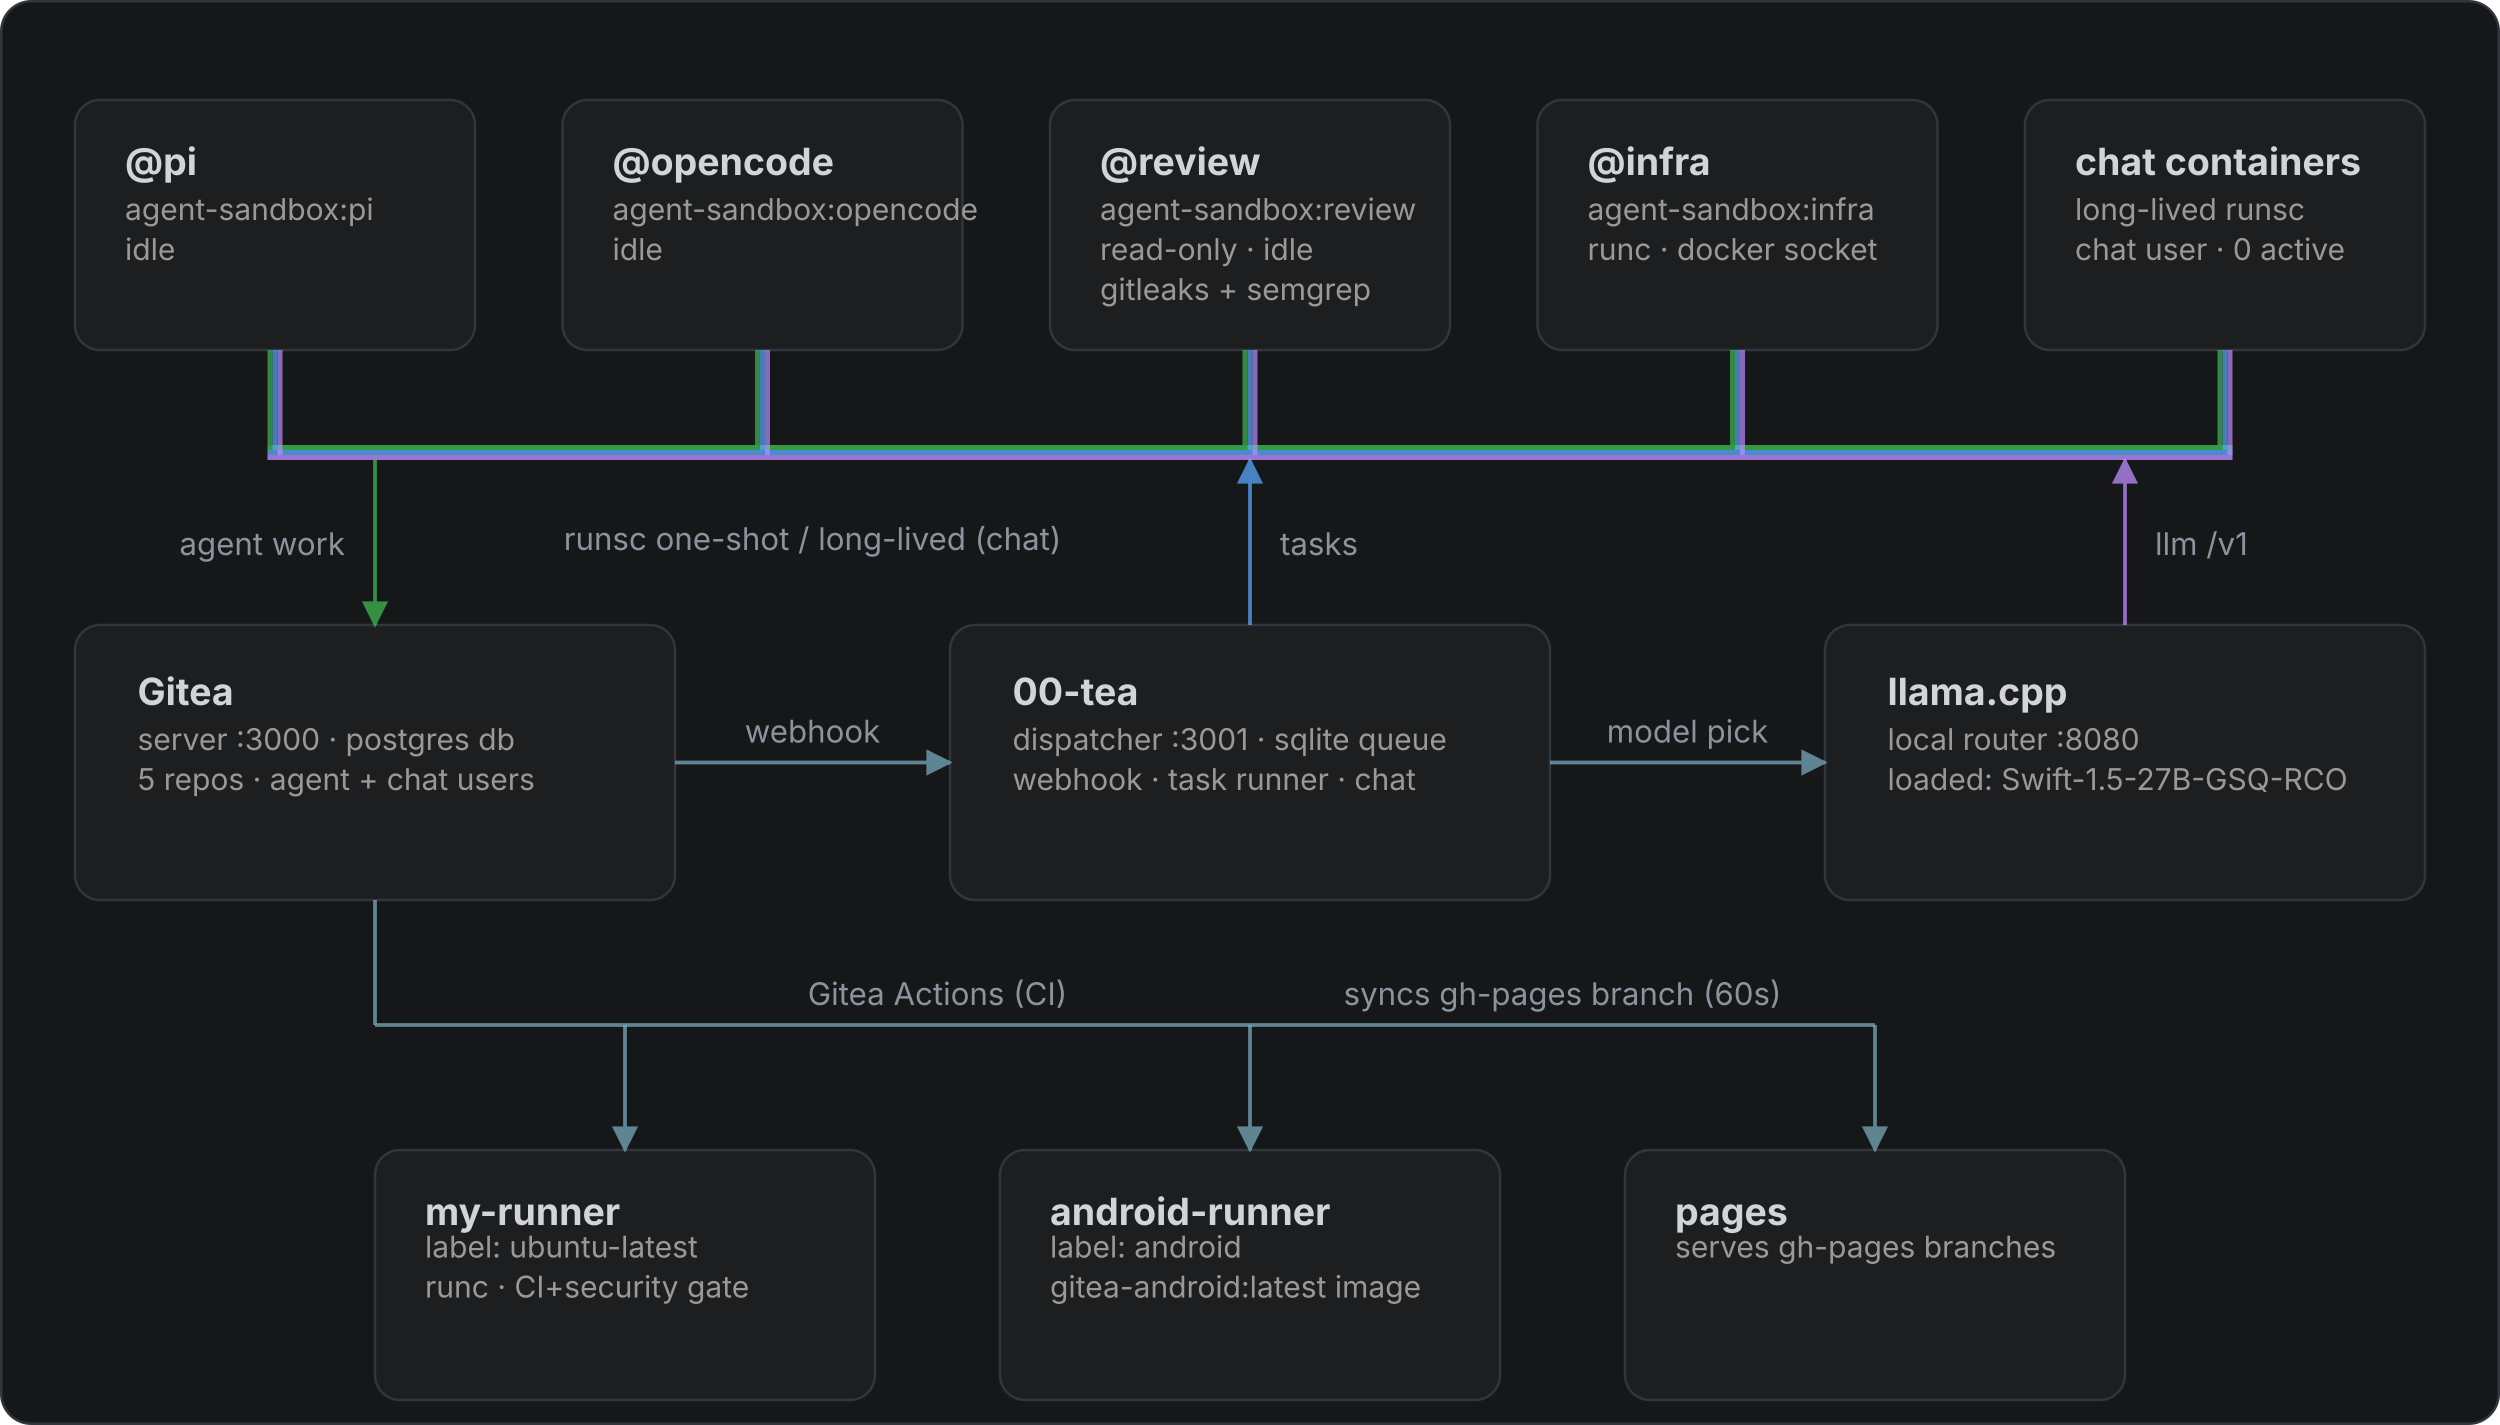
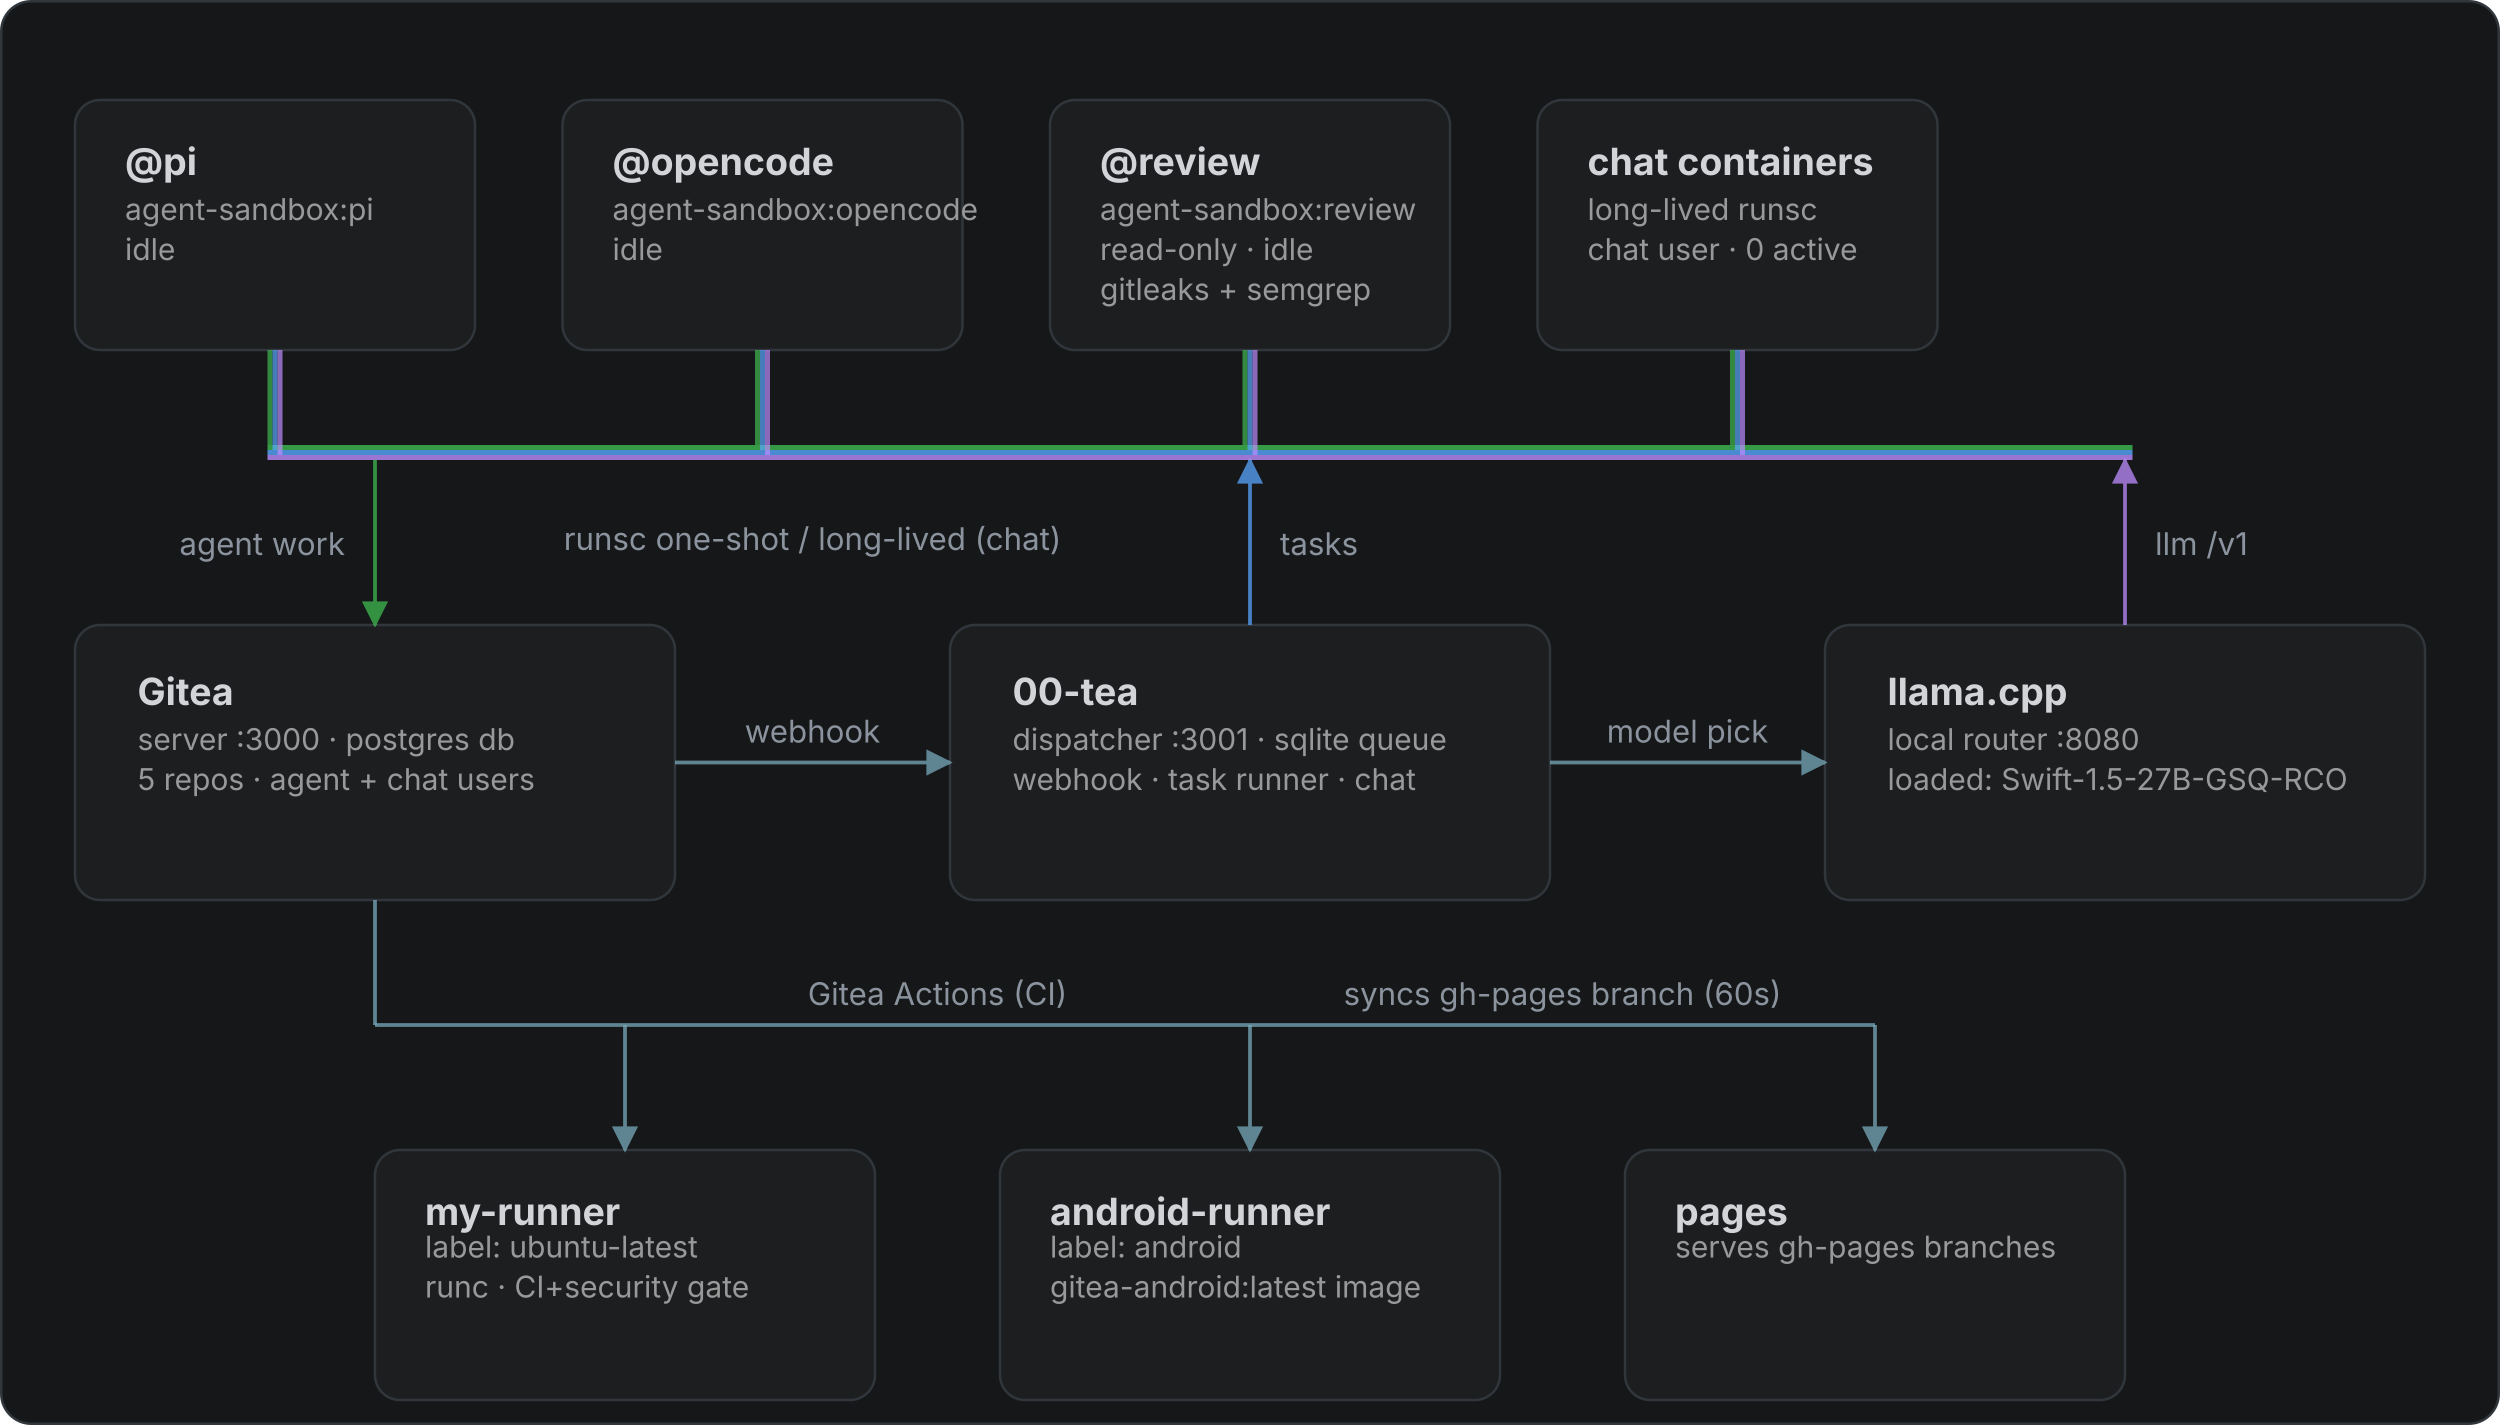
<svg xmlns="http://www.w3.org/2000/svg" id="diag" viewBox="0 0 1000 570" font-family="system-ui,-apple-system,'Segoe UI',sans-serif" style="width:100%;display:block;cursor:grab;touch-action:none">
  <rect x="0.5" y="0.5" width="999" height="569" rx="12" fill="#161718" stroke="#30363b" />
  <defs>
    <marker id="arr" viewBox="0 0 10 10" refX="9" refY="5" markerWidth="7" markerHeight="7" orient="auto-start-reverse">
      <path d="M 0 0 L 10 5 L 0 10 z" fill="#7ab" />
    </marker>
    <marker id="arr-g" viewBox="0 0 10 10" refX="9" refY="5" markerWidth="7" markerHeight="7" orient="auto-start-reverse">
      <path d="M 0 0 L 10 5 L 0 10 z" fill="#3fb950" />
    </marker>
    <marker id="arr-b" viewBox="0 0 10 10" refX="9" refY="5" markerWidth="7" markerHeight="7" orient="auto-start-reverse">
      <path d="M 0 0 L 10 5 L 0 10 z" fill="#58a6ff" />
    </marker>
    <marker id="arr-p" viewBox="0 0 10 10" refX="9" refY="5" markerWidth="7" markerHeight="7" orient="auto-start-reverse">
      <path d="M 0 0 L 10 5 L 0 10 z" fill="#bc8cff" />
    </marker>
  </defs>
  <g class="blk">
    <rect x="30" y="40" width="160" height="100" rx="10" fill="#1c1e20" stroke="#30363b" />
    <text x="50" y="70" font-size="15" font-weight="700" fill="#d2d4d8">@pi</text>
    <text x="50" y="88" font-size="12" fill="#999">agent-sandbox:pi</text>
    <text x="50" y="104" font-size="12" fill="#999">idle</text>
  </g>
  <g class="blk">
    <rect x="225" y="40" width="160" height="100" rx="10" fill="#1c1e20" stroke="#30363b" />
    <text x="245" y="70" font-size="15" font-weight="700" fill="#d2d4d8">@opencode</text>
    <text x="245" y="88" font-size="12" fill="#999">agent-sandbox:opencode</text>
    <text x="245" y="104" font-size="12" fill="#999">idle</text>
  </g>
  <g class="blk">
    <rect x="420" y="40" width="160" height="100" rx="10" fill="#1c1e20" stroke="#30363b" />
    <text x="440" y="70" font-size="15" font-weight="700" fill="#d2d4d8">@review</text>
    <text x="440" y="88" font-size="12" fill="#999">agent-sandbox:review</text>
    <text x="440" y="104" font-size="12" fill="#999">read-only · idle</text>
    <text x="440" y="120" font-size="12" fill="#999">gitleaks + semgrep</text>
  </g>
-   <g class="blk">
+   <g class="blk bad">
    <rect x="615" y="40" width="160" height="100" rx="10" fill="#1c1e20" stroke="#30363b" />
-     <text x="635" y="70" font-size="15" font-weight="700" fill="#d2d4d8">@infra</text>
-     <text x="635" y="88" font-size="12" fill="#999">agent-sandbox:infra</text>
-     <text x="635" y="104" font-size="12" fill="#999">runc · docker socket</text>
-   </g>
-   <g class="blk bad">
-     <rect x="810" y="40" width="160" height="100" rx="10" fill="#1c1e20" stroke="#30363b" />
-     <text x="830" y="70" font-size="15" font-weight="700" fill="#d2d4d8">chat containers</text>
-     <text x="830" y="88" font-size="12" fill="#999">long-lived runsc</text>
-     <text x="830" y="104" font-size="12" fill="#999">chat user · 0 active</text>
+     <text x="635" y="70" font-size="15" font-weight="700" fill="#d2d4d8">chat containers</text>
+     <text x="635" y="88" font-size="12" fill="#999">long-lived runsc</text>
+     <text x="635" y="104" font-size="12" fill="#999">chat user · 0 active</text>
  </g>
  <a href="#gitea" style="text-decoration:none">
    <g class="blk ok">
      <rect x="30" y="250" width="240" height="110" rx="10" fill="#1c1e20" stroke="#30363b" />
      <text x="55" y="282" font-size="15" font-weight="700" fill="#d2d4d8">Gitea</text>
      <text x="55" y="300" font-size="12" fill="#999">server :3000 · postgres db</text>
      <text x="55" y="316" font-size="12" fill="#999">5 repos · agent + chat users</text>
    </g>
  </a>
  <a href="/tasks" style="text-decoration:none">
    <g class="blk ok">
      <rect x="380" y="250" width="240" height="110" rx="10" fill="#1c1e20" stroke="#30363b" />
      <text x="405" y="282" font-size="15" font-weight="700" fill="#d2d4d8">00-tea</text>
      <text x="405" y="300" font-size="12" fill="#999">dispatcher :3001 · sqlite queue</text>
      <text x="405" y="316" font-size="12" fill="#999">webhook · task runner · chat</text>
    </g>
  </a>
  <g class="blk ok">
    <rect x="730" y="250" width="240" height="110" rx="10" fill="#1c1e20" stroke="#30363b" />
    <text x="755" y="282" font-size="15" font-weight="700" fill="#d2d4d8">llama.cpp</text>
    <text x="755" y="300" font-size="12" fill="#999">local router :8080</text>
    <text x="755" y="316" font-size="12" fill="#999">loaded: Swift-1.5-27B-GSQ-RCO</text>
  </g>
  <g class="blk ok">
    <rect x="150" y="460" width="200" height="100" rx="10" fill="#1c1e20" stroke="#30363b" />
    <text x="170" y="490" font-size="15" font-weight="700" fill="#d2d4d8">my-runner</text>
    <text x="170" y="503" font-size="12" fill="#999">label: ubuntu-latest</text>
    <text x="170" y="519" font-size="12" fill="#999">runc · CI+security gate</text>
  </g>
  <g class="blk ok">
    <rect x="400" y="460" width="200" height="100" rx="10" fill="#1c1e20" stroke="#30363b" />
    <text x="420" y="490" font-size="15" font-weight="700" fill="#d2d4d8">android-runner</text>
    <text x="420" y="503" font-size="12" fill="#999">label: android</text>
    <text x="420" y="519" font-size="12" fill="#999">gitea-android:latest image</text>
  </g>
  <g class="blk ok">
    <rect x="650" y="460" width="200" height="100" rx="10" fill="#1c1e20" stroke="#30363b" />
    <text x="670" y="490" font-size="15" font-weight="700" fill="#d2d4d8">pages</text>
    <text x="670" y="503" font-size="12" fill="#999">serves gh-pages branches</text>
  </g>
  <path d="M 270 305 L 380 305" style="stroke:#7ab;stroke-width:1.5;fill:none;opacity:.75" marker-end="url(#arr)" />
  <text x="325" y="297" font-size="12.5" fill="#8b949e" text-anchor="middle">webhook</text>
  <path d="M 620 305 L 730 305" style="stroke:#7ab;stroke-width:1.5;fill:none;opacity:.75" marker-end="url(#arr)" />
  <text x="675" y="297" font-size="12.5" fill="#8b949e" text-anchor="middle">model pick</text>
  <path d="M 150 184 L 150 250" stroke="#3fb950" stroke-width="1.5" fill="none" opacity=".75" marker-end="url(#arr-g)" />
  <text x="138" y="222" font-size="12.5" fill="#8b949e" text-anchor="end">agent work</text>
  <path d="M 500 250 L 500 184" stroke="#58a6ff" stroke-width="1.5" fill="none" opacity=".75" marker-end="url(#arr-b)" />
  <text x="512" y="222" font-size="12.5" fill="#8b949e" text-anchor="start">tasks</text>
  <path d="M 850 250 L 850 184" stroke="#bc8cff" stroke-width="1.5" fill="none" opacity=".75" marker-end="url(#arr-p)" />
  <text x="862" y="222" font-size="12.5" fill="#8b949e" text-anchor="start">llm /v1</text>
-   <rect x="107" y="178" width="786" height="2" fill="#3fb950" opacity=".8" />
-   <rect x="107" y="180" width="786" height="2" fill="#58a6ff" opacity=".8" />
-   <rect x="107" y="182" width="786" height="2" fill="#bc8cff" opacity=".8" />
+   <rect x="107" y="178" width="746" height="2" fill="#3fb950" opacity=".8" />
+   <rect x="107" y="180" width="746" height="2" fill="#58a6ff" opacity=".8" />
+   <rect x="107" y="182" width="746" height="2" fill="#bc8cff" opacity=".8" />
  <rect x="107" y="140" width="2" height="38" fill="#3fb950" opacity=".7" />
  <rect x="109" y="140" width="2" height="40" fill="#58a6ff" opacity=".7" />
  <rect x="111" y="140" width="2" height="42" fill="#bc8cff" opacity=".7" />
  <rect x="302" y="140" width="2" height="38" fill="#3fb950" opacity=".7" />
  <rect x="304" y="140" width="2" height="40" fill="#58a6ff" opacity=".7" />
  <rect x="306" y="140" width="2" height="42" fill="#bc8cff" opacity=".7" />
  <rect x="497" y="140" width="2" height="38" fill="#3fb950" opacity=".7" />
  <rect x="499" y="140" width="2" height="40" fill="#58a6ff" opacity=".7" />
  <rect x="501" y="140" width="2" height="42" fill="#bc8cff" opacity=".7" />
  <rect x="692" y="140" width="2" height="38" fill="#3fb950" opacity=".7" />
  <rect x="694" y="140" width="2" height="40" fill="#58a6ff" opacity=".7" />
  <rect x="696" y="140" width="2" height="42" fill="#bc8cff" opacity=".7" />
-   <rect x="887" y="140" width="2" height="38" fill="#3fb950" opacity=".7" />
-   <rect x="889" y="140" width="2" height="40" fill="#58a6ff" opacity=".7" />
-   <rect x="891" y="140" width="2" height="42" fill="#bc8cff" opacity=".7" />
  <text x="325" y="220" font-size="12.5" fill="#8b949e" text-anchor="middle">runsc one-shot / long-lived (chat)</text>
  <path d="M 150 360 L 150 410" style="stroke:#7ab;stroke-width:1.5;fill:none;opacity:.75" />
  <path d="M 150 410 L 750 410" style="stroke:#7ab;stroke-width:1.5;fill:none;opacity:.75" />
  <path d="M 250 410 L 250 460" style="stroke:#7ab;stroke-width:1.5;fill:none;opacity:.75" marker-end="url(#arr)" />
  <path d="M 500 410 L 500 460" style="stroke:#7ab;stroke-width:1.5;fill:none;opacity:.75" marker-end="url(#arr)" />
  <path d="M 750 410 L 750 460" style="stroke:#7ab;stroke-width:1.5;fill:none;opacity:.75" marker-end="url(#arr)" />
  <text x="375" y="402" font-size="12.5" fill="#8b949e" text-anchor="middle">Gitea Actions (CI)</text>
  <text x="625" y="402" font-size="12.5" fill="#8b949e" text-anchor="middle">syncs gh-pages branch (60s)</text>
</svg>
